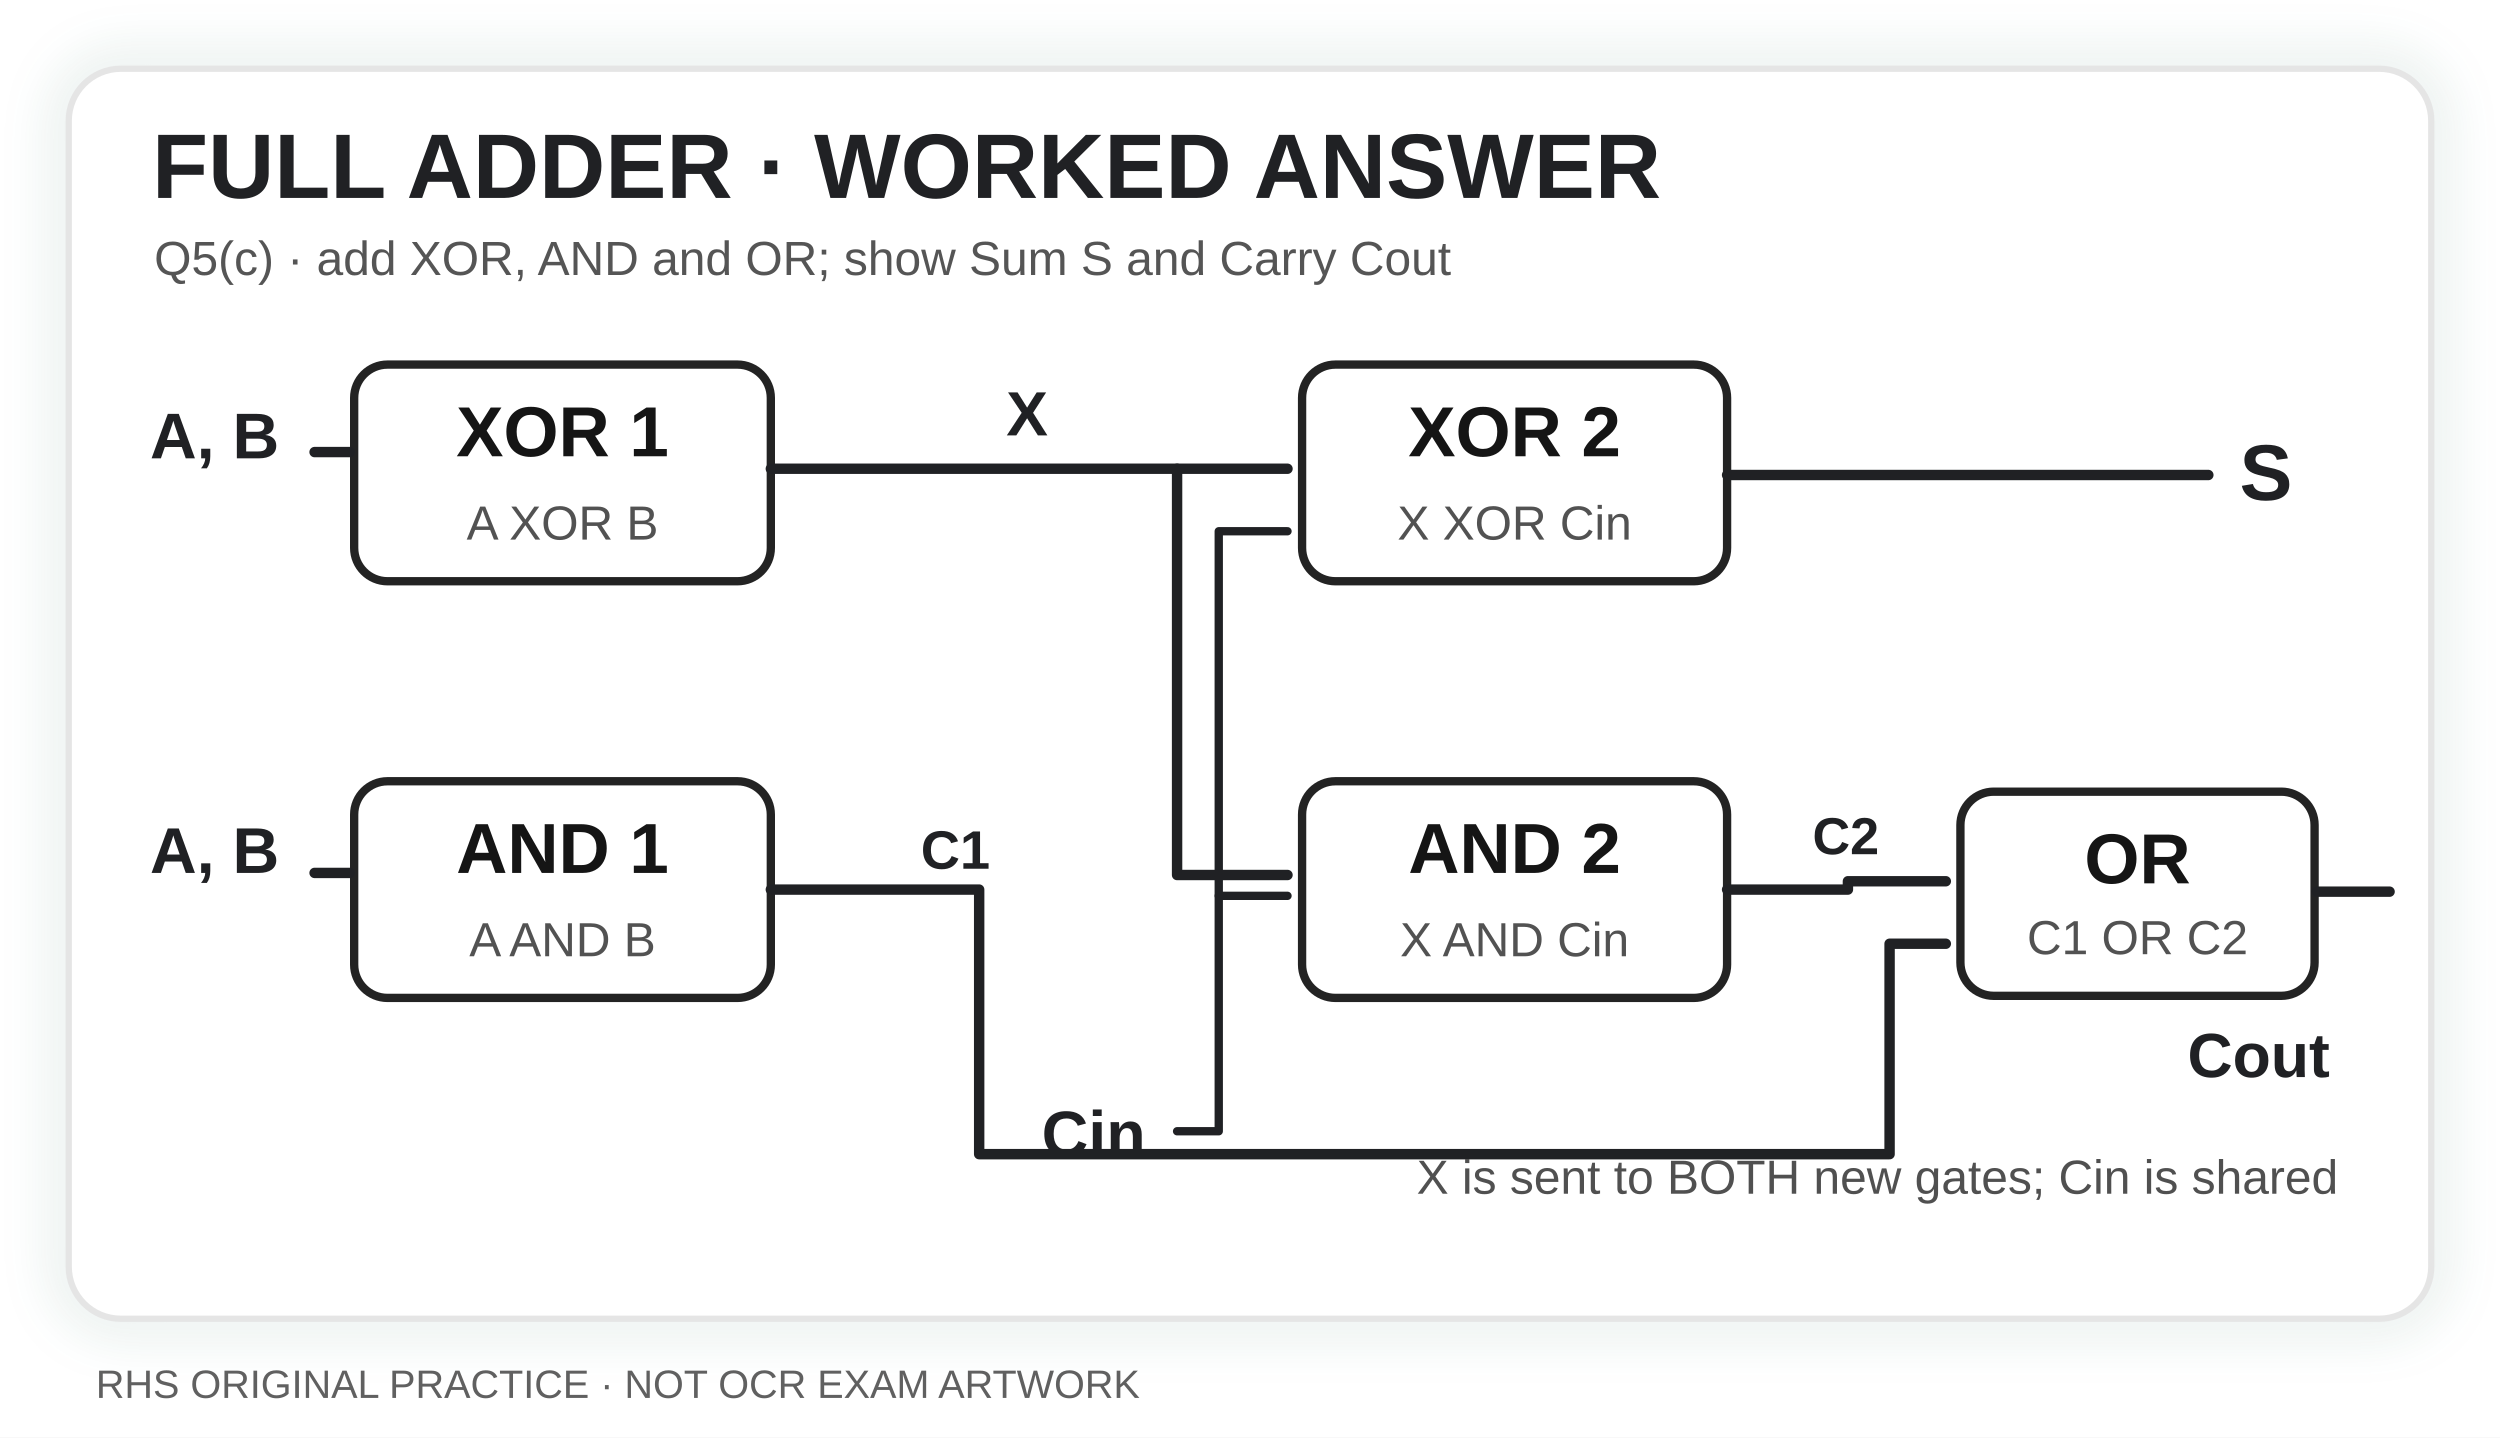
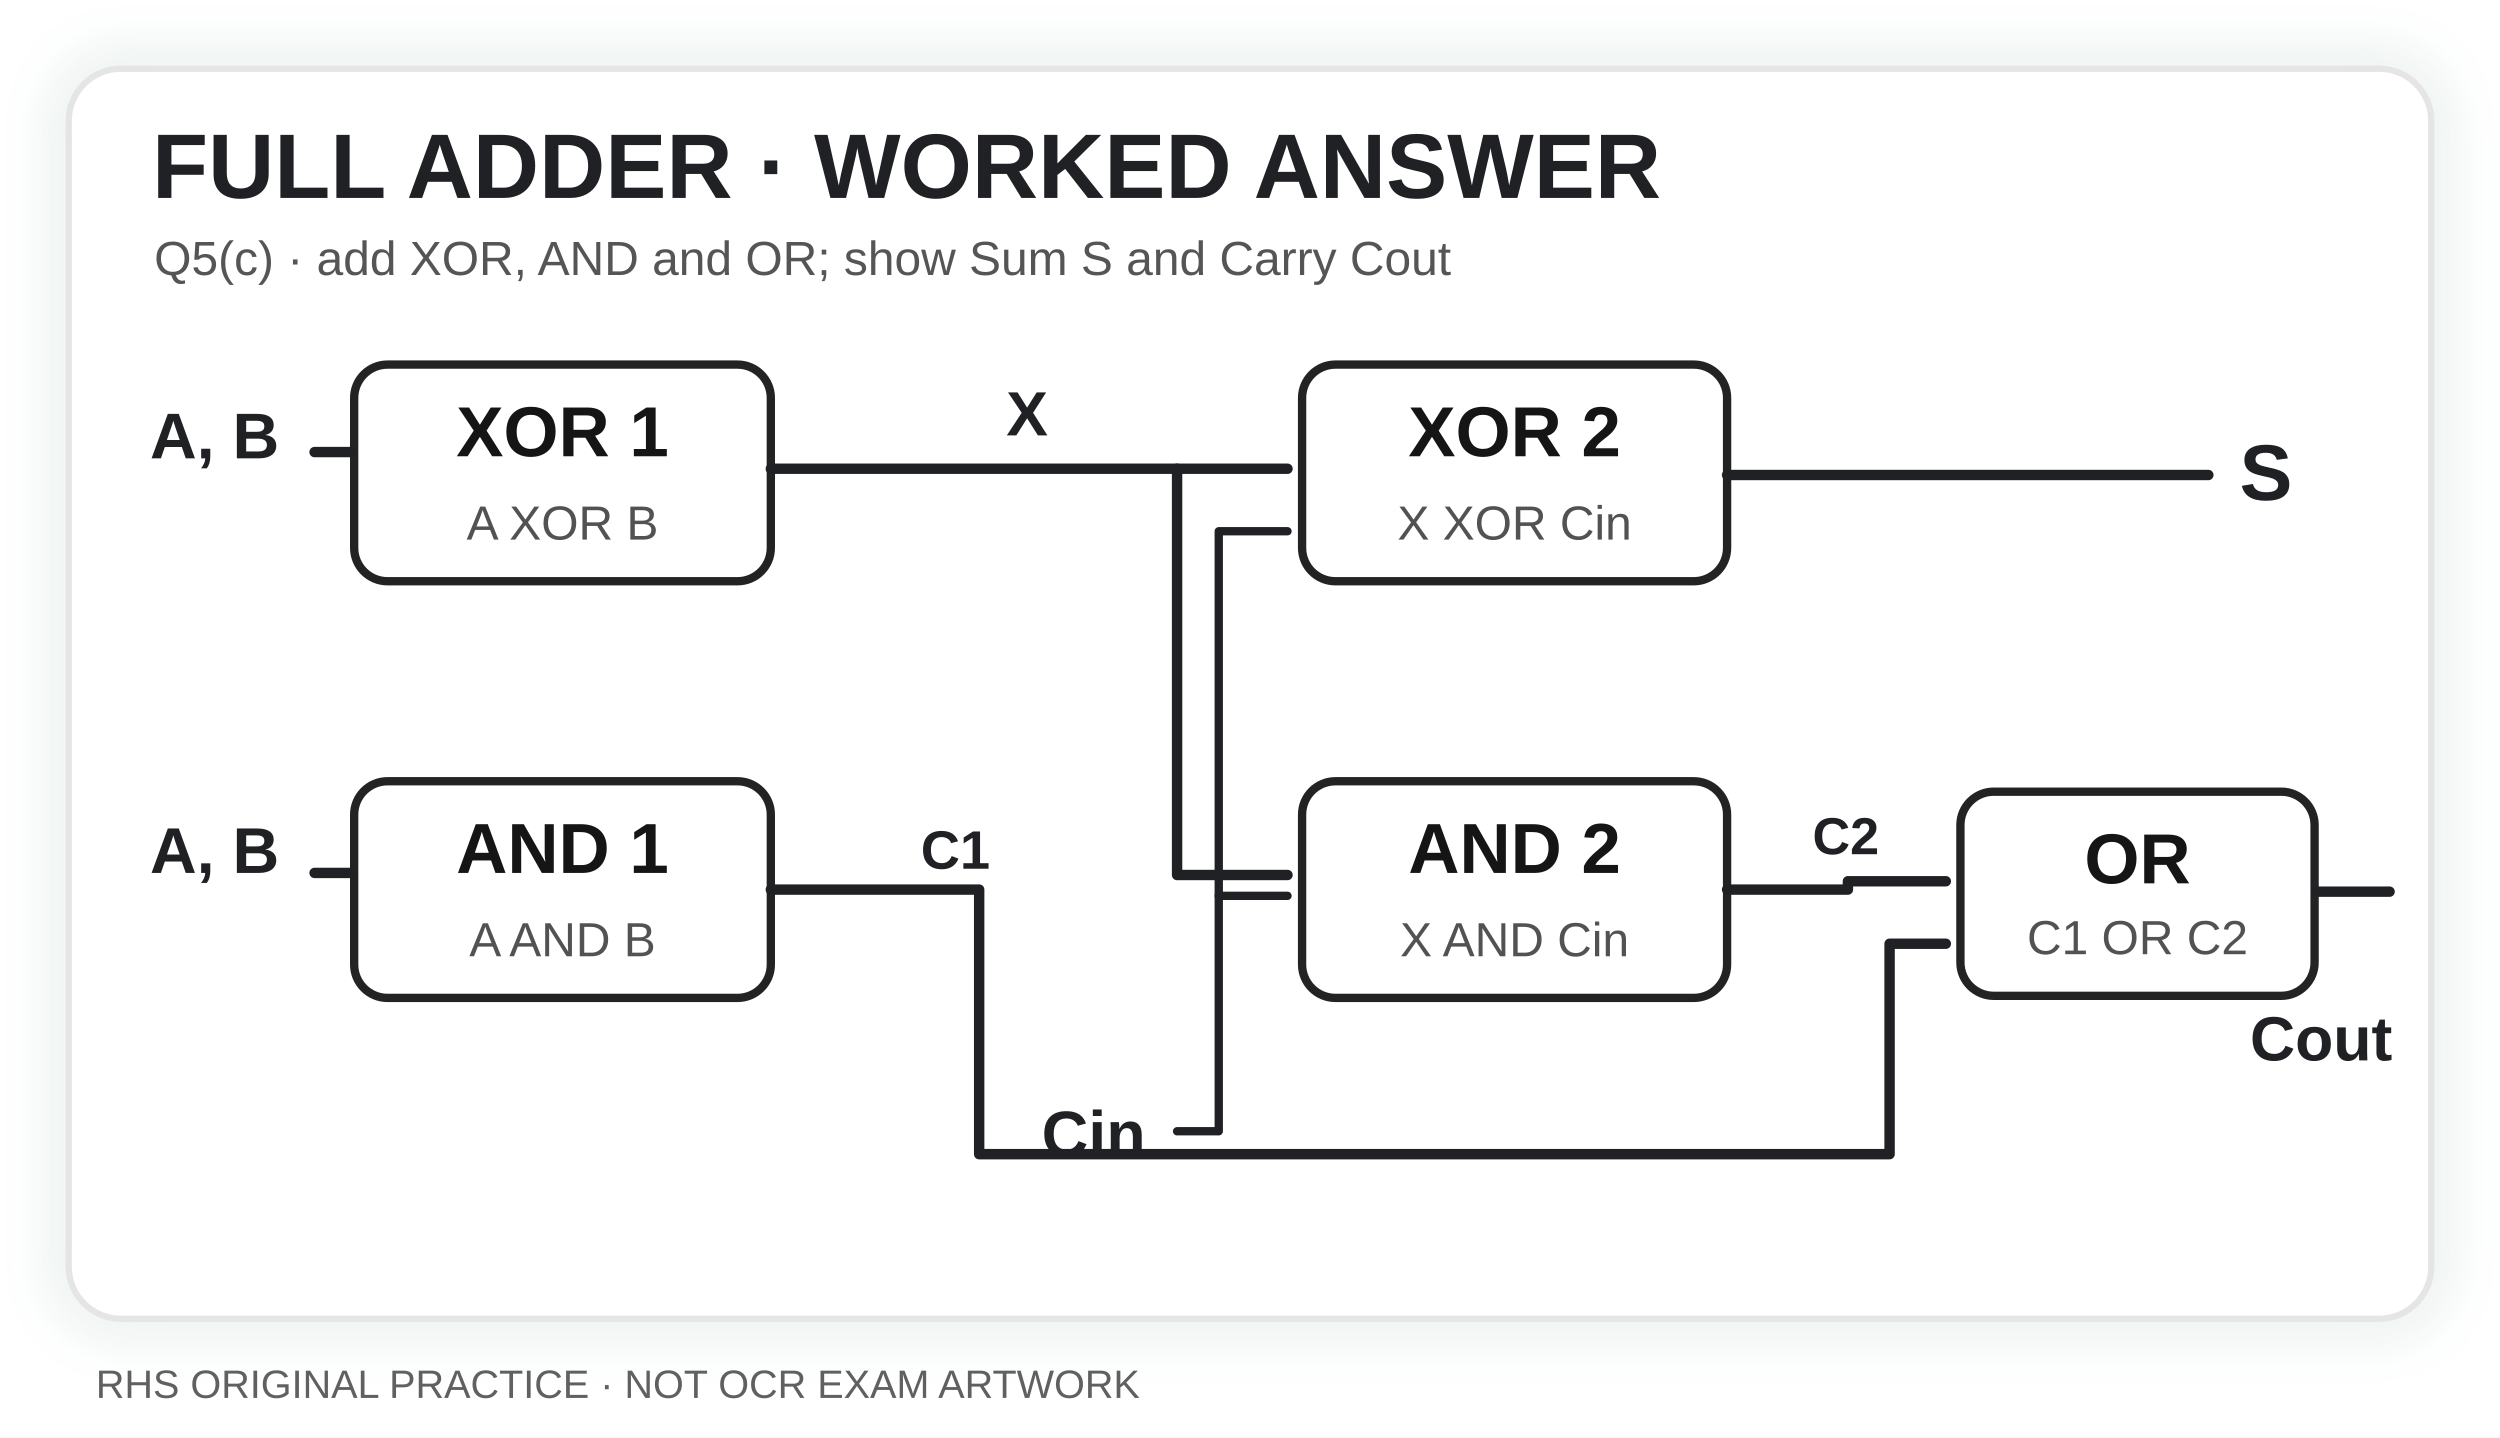
<svg xmlns="http://www.w3.org/2000/svg" viewBox="0 0 1200 690" role="img" aria-labelledby="svgtitle svgdesc">
  <defs>
    <filter id="softglow" x="-20%" y="-30%" width="140%" height="160%">
      <feGaussianBlur stdDeviation="12" />
    </filter>
  </defs>
  <rect width="1200" height="690" fill="#fff" />
  <rect x="33" y="33" width="1134" height="600" rx="25" stroke="#195b42" stroke-width="14" opacity=".13" fill="none" filter="url(#softglow)" />
  <rect x="33" y="33" width="1134" height="600" rx="25" stroke="#e5e5e5" stroke-width="3" fill="#fff" />
  <text x="73" y="95" text-anchor="start" font-size="44" font-weight="700" fill="#202124" font-family="Arial,Helvetica,sans-serif">FULL ADDER  ·  WORKED ANSWER</text>
  <text x="74" y="132" text-anchor="start" font-size="23" font-weight="500" fill="#555" font-family="Arial,Helvetica,sans-serif">Q5(c) · add XOR, AND and OR; show Sum S and Carry Cout</text>
  <rect x="170" y="175" width="200" height="104" rx="16" fill="#fff" stroke="#232323" stroke-width="4" />
  <text x="270" y="219" text-anchor="middle" font-size="34" font-weight="700" fill="#151515" font-family="Arial,Helvetica,sans-serif">XOR 1</text>
  <text x="270" y="259" text-anchor="middle" font-size="23" font-weight="500" fill="#525252" font-family="Arial,Helvetica,sans-serif">A XOR B</text>
  <rect x="170" y="375" width="200" height="104" rx="16" fill="#fff" stroke="#232323" stroke-width="4" />
  <text x="270" y="419" text-anchor="middle" font-size="34" font-weight="700" fill="#151515" font-family="Arial,Helvetica,sans-serif">AND 1</text>
  <text x="270" y="459" text-anchor="middle" font-size="23" font-weight="500" fill="#525252" font-family="Arial,Helvetica,sans-serif">A AND B</text>
  <rect x="625" y="175" width="204" height="104" rx="16" fill="#fff" stroke="#232323" stroke-width="4" />
  <text x="727" y="219" text-anchor="middle" font-size="34" font-weight="700" fill="#151515" font-family="Arial,Helvetica,sans-serif">XOR 2</text>
  <text x="727" y="259" text-anchor="middle" font-size="23" font-weight="500" fill="#525252" font-family="Arial,Helvetica,sans-serif">X XOR Cin</text>
  <rect x="625" y="375" width="204" height="104" rx="16" fill="#fff" stroke="#232323" stroke-width="4" />
  <text x="727" y="419" text-anchor="middle" font-size="34" font-weight="700" fill="#151515" font-family="Arial,Helvetica,sans-serif">AND 2</text>
  <text x="727" y="459" text-anchor="middle" font-size="23" font-weight="500" fill="#525252" font-family="Arial,Helvetica,sans-serif">X AND Cin</text>
  <rect x="941" y="380" width="170" height="98" rx="16" fill="#fff" stroke="#232323" stroke-width="4" />
  <text x="1026" y="424" text-anchor="middle" font-size="34" font-weight="700" fill="#151515" font-family="Arial,Helvetica,sans-serif">OR</text>
  <text x="1026" y="458" text-anchor="middle" font-size="23" font-weight="500" fill="#525252" font-family="Arial,Helvetica,sans-serif">C1 OR C2</text>
  <text x="72" y="220" text-anchor="start" font-size="31" font-weight="600" fill="#202124" font-family="Arial,Helvetica,sans-serif">A, B</text>
  <line x1="151" y1="217" x2="168" y2="217" stroke="#202124" stroke-width="5" stroke-linecap="round" />
  <text x="72" y="419" text-anchor="start" font-size="31" font-weight="600" fill="#202124" font-family="Arial,Helvetica,sans-serif">A, B</text>
  <line x1="151" y1="419" x2="168" y2="419" stroke="#202124" stroke-width="5" stroke-linecap="round" />
  <path d="M370 225 H565 V225 H618" fill="none" stroke="#202124" stroke-width="5" stroke-linecap="round" stroke-linejoin="round" />
  <path d="M565 225 V420 H618" fill="none" stroke="#202124" stroke-width="5" stroke-linecap="round" stroke-linejoin="round" />
  <text x="483" y="209" text-anchor="start" font-size="30" font-weight="700" fill="#202124" font-family="Arial,Helvetica,sans-serif">X</text>
  <text x="500" y="555" text-anchor="start" font-size="31" font-weight="700" fill="#202124" font-family="Arial,Helvetica,sans-serif">Cin</text>
  <path d="M565 543 H585 V255 H618" fill="none" stroke="#202124" stroke-width="4" stroke-linecap="round" stroke-linejoin="round" />
  <path d="M585 430 H618" fill="none" stroke="#202124" stroke-width="4" stroke-linecap="round" stroke-linejoin="round" />
  <path d="M370 427 H470 V554 H907 V453 H934" fill="none" stroke="#202124" stroke-width="5" stroke-linecap="round" stroke-linejoin="round" />
  <text x="442" y="417" text-anchor="start" font-size="26" font-weight="700" fill="#202124" font-family="Arial,Helvetica,sans-serif">C1</text>
  <path d="M829 427 H887 V423 H934" fill="none" stroke="#202124" stroke-width="5" stroke-linecap="round" stroke-linejoin="round" />
  <text x="870" y="410" text-anchor="start" font-size="25" font-weight="700" fill="#202124" font-family="Arial,Helvetica,sans-serif">C2</text>
  <path d="M829 228 H1060" fill="none" stroke="#202124" stroke-width="5" stroke-linecap="round" stroke-linejoin="round" />
  <text x="1075" y="240" text-anchor="start" font-size="38" font-weight="700" fill="#202124" font-family="Arial,Helvetica,sans-serif">S</text>
  <line x1="1112" y1="428" x2="1147" y2="428" stroke="#202124" stroke-width="5" stroke-linecap="round" />
-   <text x="1050" y="517" text-anchor="start" font-size="30" font-weight="700" fill="#202124" font-family="Arial,Helvetica,sans-serif">Cout</text>
-   <text x="680" y="573" text-anchor="start" font-size="23" font-weight="500" fill="#505050" font-family="Arial,Helvetica,sans-serif">X is sent to BOTH new gates; Cin is shared</text>
+   <text x="1080" y="509" text-anchor="start" font-size="30" font-weight="700" fill="#202124" font-family="Arial,Helvetica,sans-serif">Cout</text>
  <text x="46" y="671" text-anchor="start" font-size="19" font-weight="500" fill="#606060" font-family="Arial,Helvetica,sans-serif">RHS ORIGINAL PRACTICE  ·  NOT OCR EXAM ARTWORK</text>
</svg>
